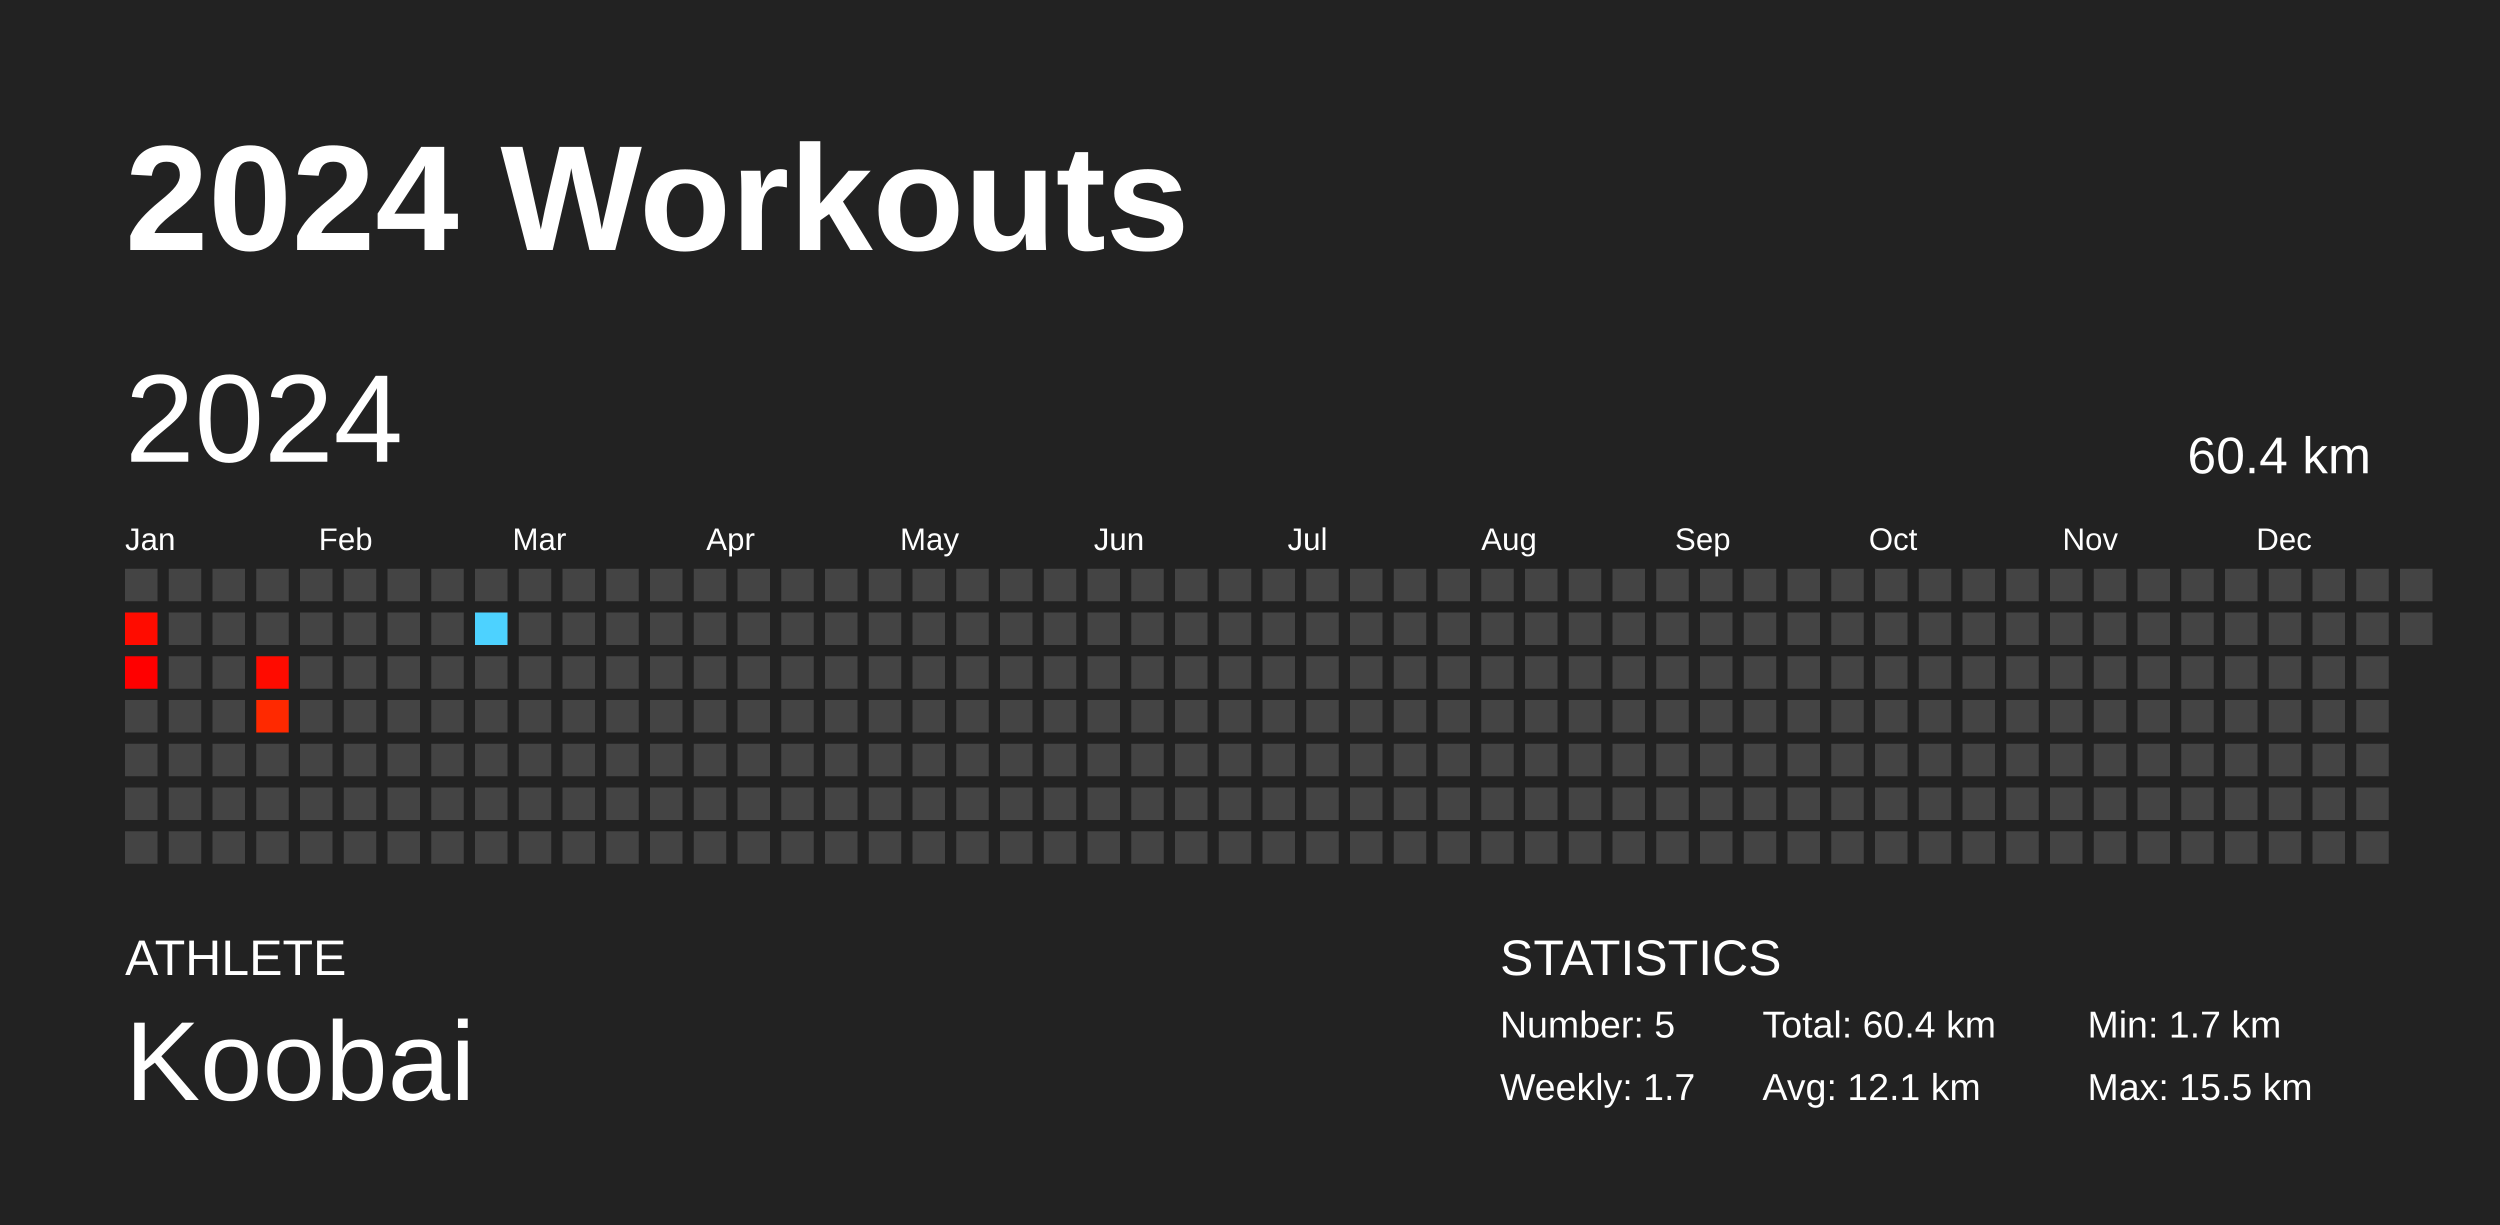
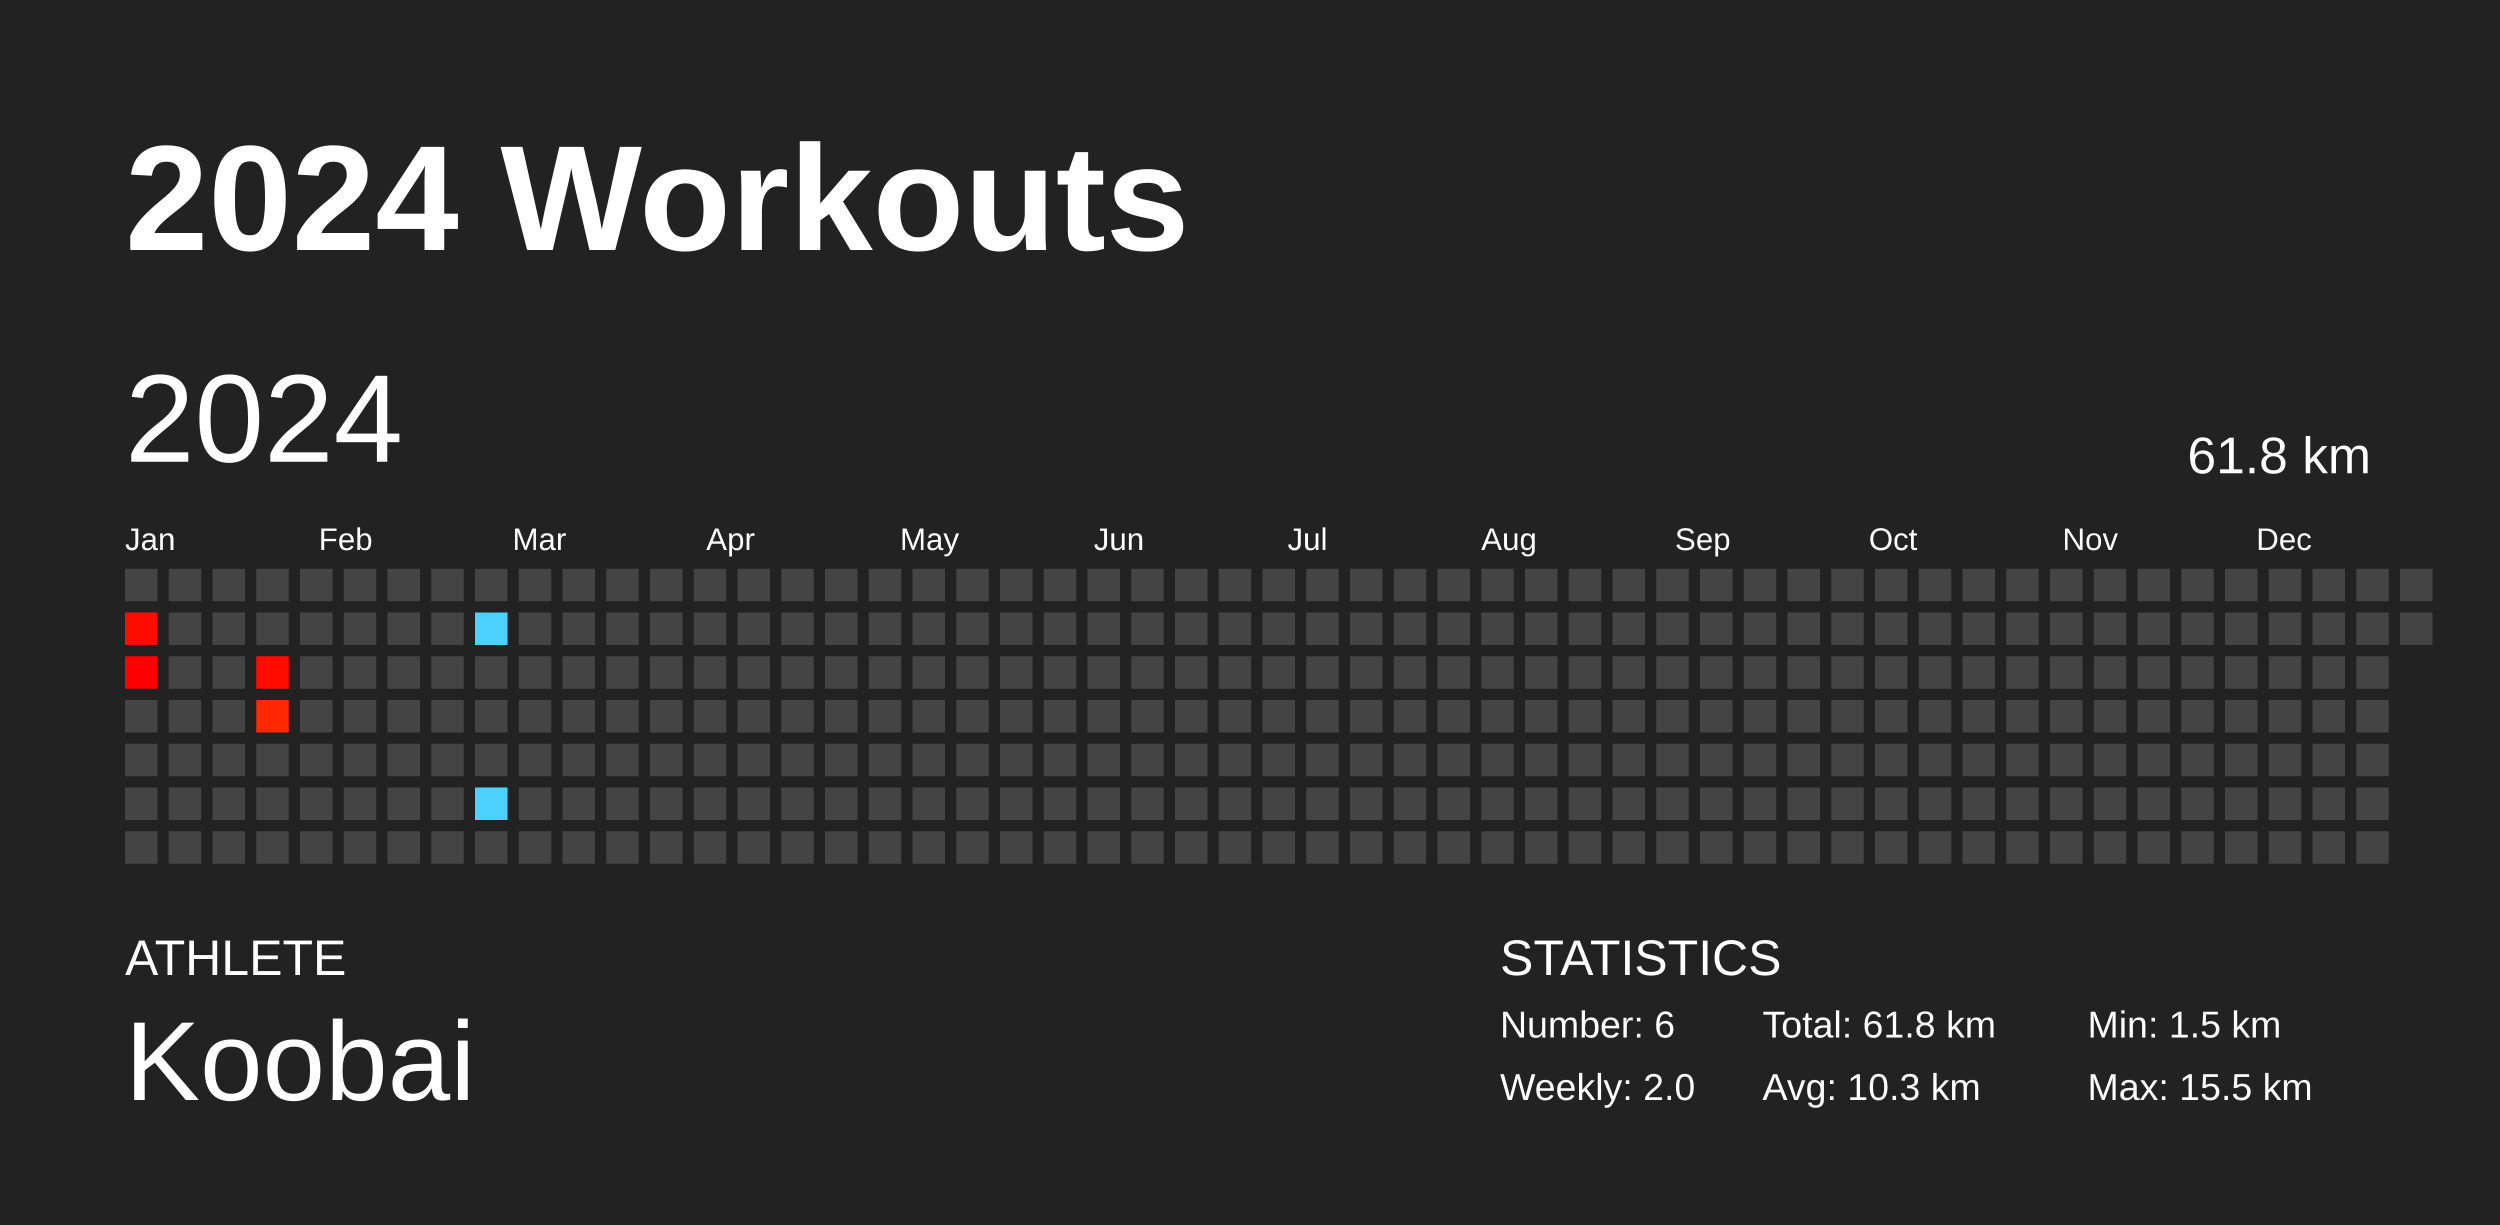
<svg xmlns="http://www.w3.org/2000/svg" baseProfile="full" height="98mm" version="1.1" viewBox="0,0,200,98" width="200mm">
  <defs />
  <rect fill="#222222" height="98" width="200" x="0" y="0" />
  <text fill="#FFFFFF" style="font-size:12px; font-family:Arial; font-weight:bold;" x="10" y="20">2024 Workouts</text>
  <text fill="#FFFFFF" style="font-size:4px; font-family:Arial" x="10" y="78">ATHLETE</text>
  <text fill="#FFFFFF" style="font-size:9px; font-family:Arial" x="10" y="88">Koobai</text>
  <text fill="#FFFFFF" style="font-size:4px; font-family:Arial" x="120" y="78">STATISTICS</text>
-   <text fill="#FFFFFF" style="font-size:3px; font-family:Arial" x="120" y="83">Number: 5</text>
-   <text fill="#FFFFFF" style="font-size:3px; font-family:Arial" x="120" y="88">Weekly: 1.7</text>
-   <text fill="#FFFFFF" style="font-size:3px; font-family:Arial" x="141" y="83">Total: 60.4 km</text>
-   <text fill="#FFFFFF" style="font-size:3px; font-family:Arial" x="141" y="88">Avg: 12.1 km</text>
-   <text fill="#FFFFFF" style="font-size:3px; font-family:Arial" x="167" y="83">Min: 1.7 km</text>
+   <text fill="#FFFFFF" style="font-size:3px; font-family:Arial" x="120" y="83">Number: 6</text>
+   <text fill="#FFFFFF" style="font-size:3px; font-family:Arial" x="120" y="88">Weekly: 2.0</text>
+   <text fill="#FFFFFF" style="font-size:3px; font-family:Arial" x="141" y="83">Total: 61.8 km</text>
+   <text fill="#FFFFFF" style="font-size:3px; font-family:Arial" x="141" y="88">Avg: 10.3 km</text>
+   <text fill="#FFFFFF" style="font-size:3px; font-family:Arial" x="167" y="83">Min: 1.5 km</text>
  <text fill="#FFFFFF" style="font-size:3px; font-family:Arial" x="167" y="88">Max: 15.5 km</text>
  <text dominant-baseline="hanging" fill="#FFFFFF" style="font-size:10.0px; font-family:Arial;" x="10" y="30">2024</text>
-   <text dominant-baseline="hanging" fill="#FFFFFF" style="font-size:4.125px; font-family:Arial;" x="175" y="35">60.4 km</text>
+   <text dominant-baseline="hanging" fill="#FFFFFF" style="font-size:4.125px; font-family:Arial;" x="175" y="35">61.8 km</text>
  <text fill="#FFFFFF" style="font-size:2.5px; font-family:Arial" x="10.0" y="44">Jan</text>
  <text fill="#FFFFFF" style="font-size:2.5px; font-family:Arial" x="25.5" y="44">Feb</text>
  <text fill="#FFFFFF" style="font-size:2.5px; font-family:Arial" x="41.0" y="44">Mar</text>
  <text fill="#FFFFFF" style="font-size:2.5px; font-family:Arial" x="56.5" y="44">Apr</text>
  <text fill="#FFFFFF" style="font-size:2.5px; font-family:Arial" x="72.0" y="44">May</text>
  <text fill="#FFFFFF" style="font-size:2.5px; font-family:Arial" x="87.5" y="44">Jun</text>
  <text fill="#FFFFFF" style="font-size:2.5px; font-family:Arial" x="103.0" y="44">Jul</text>
  <text fill="#FFFFFF" style="font-size:2.5px; font-family:Arial" x="118.5" y="44">Aug</text>
  <text fill="#FFFFFF" style="font-size:2.5px; font-family:Arial" x="134.0" y="44">Sep</text>
  <text fill="#FFFFFF" style="font-size:2.5px; font-family:Arial" x="149.5" y="44">Oct</text>
  <text fill="#FFFFFF" style="font-size:2.5px; font-family:Arial" x="165.0" y="44">Nov</text>
  <text fill="#FFFFFF" style="font-size:2.5px; font-family:Arial" x="180.5" y="44">Dec</text>
  <rect fill="#444444" height="2.6" width="2.6" x="10.0" y="45.5" />
  <rect fill="#ff0c00" height="2.6" width="2.6" x="10.0" y="49.0" />
  <rect fill="#ff0000" height="2.6" width="2.6" x="10.0" y="52.5" />
  <rect fill="#444444" height="2.6" width="2.6" x="10.0" y="56.0" />
  <rect fill="#444444" height="2.6" width="2.6" x="10.0" y="59.5" />
  <rect fill="#444444" height="2.6" width="2.6" x="10.0" y="63.0" />
  <rect fill="#444444" height="2.6" width="2.6" x="10.0" y="66.5" />
  <rect fill="#444444" height="2.6" width="2.6" x="13.5" y="45.5" />
  <rect fill="#444444" height="2.6" width="2.6" x="13.5" y="49.0" />
  <rect fill="#444444" height="2.6" width="2.6" x="13.5" y="52.5" />
  <rect fill="#444444" height="2.6" width="2.6" x="13.5" y="56.0" />
  <rect fill="#444444" height="2.6" width="2.6" x="13.5" y="59.5" />
  <rect fill="#444444" height="2.6" width="2.6" x="13.5" y="63.0" />
  <rect fill="#444444" height="2.6" width="2.6" x="13.5" y="66.5" />
  <rect fill="#444444" height="2.6" width="2.6" x="17.0" y="45.5" />
  <rect fill="#444444" height="2.6" width="2.6" x="17.0" y="49.0" />
  <rect fill="#444444" height="2.6" width="2.6" x="17.0" y="52.5" />
  <rect fill="#444444" height="2.6" width="2.6" x="17.0" y="56.0" />
  <rect fill="#444444" height="2.6" width="2.6" x="17.0" y="59.5" />
  <rect fill="#444444" height="2.6" width="2.6" x="17.0" y="63.0" />
  <rect fill="#444444" height="2.6" width="2.6" x="17.0" y="66.5" />
  <rect fill="#444444" height="2.6" width="2.6" x="20.5" y="45.5" />
  <rect fill="#444444" height="2.6" width="2.6" x="20.5" y="49.0" />
  <rect fill="#ff0b00" height="2.6" width="2.6" x="20.5" y="52.5" />
-   <rect fill="#ff2900" height="2.6" width="2.6" x="20.5" y="56.0" />
+   <rect fill="#ff2800" height="2.6" width="2.6" x="20.5" y="56.0" />
  <rect fill="#444444" height="2.6" width="2.6" x="20.5" y="59.5" />
  <rect fill="#444444" height="2.6" width="2.6" x="20.5" y="63.0" />
  <rect fill="#444444" height="2.6" width="2.6" x="20.5" y="66.5" />
  <rect fill="#444444" height="2.6" width="2.6" x="24.0" y="45.5" />
  <rect fill="#444444" height="2.6" width="2.6" x="24.0" y="49.0" />
  <rect fill="#444444" height="2.6" width="2.6" x="24.0" y="52.5" />
  <rect fill="#444444" height="2.6" width="2.6" x="24.0" y="56.0" />
  <rect fill="#444444" height="2.6" width="2.6" x="24.0" y="59.5" />
  <rect fill="#444444" height="2.6" width="2.6" x="24.0" y="63.0" />
  <rect fill="#444444" height="2.6" width="2.6" x="24.0" y="66.5" />
  <rect fill="#444444" height="2.6" width="2.6" x="27.5" y="45.5" />
  <rect fill="#444444" height="2.6" width="2.6" x="27.5" y="49.0" />
  <rect fill="#444444" height="2.6" width="2.6" x="27.5" y="52.5" />
  <rect fill="#444444" height="2.6" width="2.6" x="27.5" y="56.0" />
  <rect fill="#444444" height="2.6" width="2.6" x="27.5" y="59.5" />
  <rect fill="#444444" height="2.6" width="2.6" x="27.5" y="63.0" />
  <rect fill="#444444" height="2.6" width="2.6" x="27.5" y="66.5" />
  <rect fill="#444444" height="2.6" width="2.6" x="31.0" y="45.5" />
  <rect fill="#444444" height="2.6" width="2.6" x="31.0" y="49.0" />
  <rect fill="#444444" height="2.6" width="2.6" x="31.0" y="52.5" />
  <rect fill="#444444" height="2.6" width="2.6" x="31.0" y="56.0" />
  <rect fill="#444444" height="2.6" width="2.6" x="31.0" y="59.5" />
  <rect fill="#444444" height="2.6" width="2.6" x="31.0" y="63.0" />
  <rect fill="#444444" height="2.6" width="2.6" x="31.0" y="66.5" />
  <rect fill="#444444" height="2.6" width="2.6" x="34.5" y="45.5" />
  <rect fill="#444444" height="2.6" width="2.6" x="34.5" y="49.0" />
  <rect fill="#444444" height="2.6" width="2.6" x="34.5" y="52.5" />
  <rect fill="#444444" height="2.6" width="2.6" x="34.5" y="56.0" />
  <rect fill="#444444" height="2.6" width="2.6" x="34.5" y="59.5" />
  <rect fill="#444444" height="2.6" width="2.6" x="34.5" y="63.0" />
  <rect fill="#444444" height="2.6" width="2.6" x="34.5" y="66.5" />
  <rect fill="#444444" height="2.6" width="2.6" x="38.0" y="45.5" />
  <rect fill="#4dd2ff" height="2.6" width="2.6" x="38.0" y="49.0" />
  <rect fill="#444444" height="2.6" width="2.6" x="38.0" y="52.5" />
  <rect fill="#444444" height="2.6" width="2.6" x="38.0" y="56.0" />
  <rect fill="#444444" height="2.6" width="2.6" x="38.0" y="59.5" />
-   <rect fill="#444444" height="2.6" width="2.6" x="38.0" y="63.0" />
+   <rect fill="#4dd2ff" height="2.6" width="2.6" x="38.0" y="63.0" />
  <rect fill="#444444" height="2.6" width="2.6" x="38.0" y="66.5" />
  <rect fill="#444444" height="2.6" width="2.6" x="41.5" y="45.5" />
  <rect fill="#444444" height="2.6" width="2.6" x="41.5" y="49.0" />
  <rect fill="#444444" height="2.6" width="2.6" x="41.5" y="52.5" />
  <rect fill="#444444" height="2.6" width="2.6" x="41.5" y="56.0" />
  <rect fill="#444444" height="2.6" width="2.6" x="41.5" y="59.5" />
  <rect fill="#444444" height="2.6" width="2.6" x="41.5" y="63.0" />
  <rect fill="#444444" height="2.6" width="2.6" x="41.5" y="66.5" />
  <rect fill="#444444" height="2.6" width="2.6" x="45.0" y="45.5" />
  <rect fill="#444444" height="2.6" width="2.6" x="45.0" y="49.0" />
  <rect fill="#444444" height="2.6" width="2.6" x="45.0" y="52.5" />
  <rect fill="#444444" height="2.6" width="2.6" x="45.0" y="56.0" />
  <rect fill="#444444" height="2.6" width="2.6" x="45.0" y="59.5" />
  <rect fill="#444444" height="2.6" width="2.6" x="45.0" y="63.0" />
  <rect fill="#444444" height="2.6" width="2.6" x="45.0" y="66.5" />
  <rect fill="#444444" height="2.6" width="2.6" x="48.5" y="45.5" />
  <rect fill="#444444" height="2.6" width="2.6" x="48.5" y="49.0" />
  <rect fill="#444444" height="2.6" width="2.6" x="48.5" y="52.5" />
  <rect fill="#444444" height="2.6" width="2.6" x="48.5" y="56.0" />
  <rect fill="#444444" height="2.6" width="2.6" x="48.5" y="59.5" />
  <rect fill="#444444" height="2.6" width="2.6" x="48.5" y="63.0" />
  <rect fill="#444444" height="2.6" width="2.6" x="48.5" y="66.5" />
  <rect fill="#444444" height="2.6" width="2.6" x="52.0" y="45.5" />
  <rect fill="#444444" height="2.6" width="2.6" x="52.0" y="49.0" />
  <rect fill="#444444" height="2.6" width="2.6" x="52.0" y="52.5" />
  <rect fill="#444444" height="2.6" width="2.6" x="52.0" y="56.0" />
  <rect fill="#444444" height="2.6" width="2.6" x="52.0" y="59.5" />
  <rect fill="#444444" height="2.6" width="2.6" x="52.0" y="63.0" />
  <rect fill="#444444" height="2.6" width="2.6" x="52.0" y="66.5" />
  <rect fill="#444444" height="2.6" width="2.6" x="55.5" y="45.5" />
  <rect fill="#444444" height="2.6" width="2.6" x="55.5" y="49.0" />
  <rect fill="#444444" height="2.6" width="2.6" x="55.5" y="52.5" />
  <rect fill="#444444" height="2.6" width="2.6" x="55.5" y="56.0" />
  <rect fill="#444444" height="2.6" width="2.6" x="55.5" y="59.5" />
  <rect fill="#444444" height="2.6" width="2.6" x="55.5" y="63.0" />
  <rect fill="#444444" height="2.6" width="2.6" x="55.5" y="66.5" />
  <rect fill="#444444" height="2.6" width="2.6" x="59.0" y="45.5" />
  <rect fill="#444444" height="2.6" width="2.6" x="59.0" y="49.0" />
  <rect fill="#444444" height="2.6" width="2.6" x="59.0" y="52.5" />
  <rect fill="#444444" height="2.6" width="2.6" x="59.0" y="56.0" />
  <rect fill="#444444" height="2.6" width="2.6" x="59.0" y="59.5" />
  <rect fill="#444444" height="2.6" width="2.6" x="59.0" y="63.0" />
  <rect fill="#444444" height="2.6" width="2.6" x="59.0" y="66.5" />
  <rect fill="#444444" height="2.6" width="2.6" x="62.5" y="45.5" />
  <rect fill="#444444" height="2.6" width="2.6" x="62.5" y="49.0" />
  <rect fill="#444444" height="2.6" width="2.6" x="62.5" y="52.5" />
  <rect fill="#444444" height="2.6" width="2.6" x="62.5" y="56.0" />
  <rect fill="#444444" height="2.6" width="2.6" x="62.5" y="59.5" />
  <rect fill="#444444" height="2.6" width="2.6" x="62.5" y="63.0" />
  <rect fill="#444444" height="2.6" width="2.6" x="62.5" y="66.5" />
  <rect fill="#444444" height="2.6" width="2.6" x="66.0" y="45.5" />
  <rect fill="#444444" height="2.6" width="2.6" x="66.0" y="49.0" />
  <rect fill="#444444" height="2.6" width="2.6" x="66.0" y="52.5" />
  <rect fill="#444444" height="2.6" width="2.6" x="66.0" y="56.0" />
  <rect fill="#444444" height="2.6" width="2.6" x="66.0" y="59.5" />
  <rect fill="#444444" height="2.6" width="2.6" x="66.0" y="63.0" />
  <rect fill="#444444" height="2.6" width="2.6" x="66.0" y="66.5" />
  <rect fill="#444444" height="2.6" width="2.6" x="69.5" y="45.5" />
  <rect fill="#444444" height="2.6" width="2.6" x="69.5" y="49.0" />
  <rect fill="#444444" height="2.6" width="2.6" x="69.5" y="52.5" />
  <rect fill="#444444" height="2.6" width="2.6" x="69.5" y="56.0" />
  <rect fill="#444444" height="2.6" width="2.6" x="69.5" y="59.5" />
  <rect fill="#444444" height="2.6" width="2.6" x="69.5" y="63.0" />
  <rect fill="#444444" height="2.6" width="2.6" x="69.5" y="66.5" />
  <rect fill="#444444" height="2.6" width="2.6" x="73.0" y="45.5" />
  <rect fill="#444444" height="2.6" width="2.6" x="73.0" y="49.0" />
  <rect fill="#444444" height="2.6" width="2.6" x="73.0" y="52.5" />
  <rect fill="#444444" height="2.6" width="2.6" x="73.0" y="56.0" />
  <rect fill="#444444" height="2.6" width="2.6" x="73.0" y="59.5" />
  <rect fill="#444444" height="2.6" width="2.6" x="73.0" y="63.0" />
  <rect fill="#444444" height="2.6" width="2.6" x="73.0" y="66.5" />
  <rect fill="#444444" height="2.6" width="2.6" x="76.5" y="45.5" />
  <rect fill="#444444" height="2.6" width="2.6" x="76.5" y="49.0" />
  <rect fill="#444444" height="2.6" width="2.6" x="76.5" y="52.5" />
  <rect fill="#444444" height="2.6" width="2.6" x="76.5" y="56.0" />
  <rect fill="#444444" height="2.6" width="2.6" x="76.5" y="59.5" />
  <rect fill="#444444" height="2.6" width="2.6" x="76.5" y="63.0" />
  <rect fill="#444444" height="2.6" width="2.6" x="76.5" y="66.5" />
  <rect fill="#444444" height="2.6" width="2.6" x="80.0" y="45.5" />
  <rect fill="#444444" height="2.6" width="2.6" x="80.0" y="49.0" />
  <rect fill="#444444" height="2.6" width="2.6" x="80.0" y="52.5" />
  <rect fill="#444444" height="2.6" width="2.6" x="80.0" y="56.0" />
  <rect fill="#444444" height="2.6" width="2.6" x="80.0" y="59.5" />
  <rect fill="#444444" height="2.6" width="2.6" x="80.0" y="63.0" />
  <rect fill="#444444" height="2.6" width="2.6" x="80.0" y="66.5" />
  <rect fill="#444444" height="2.6" width="2.6" x="83.5" y="45.5" />
  <rect fill="#444444" height="2.6" width="2.6" x="83.5" y="49.0" />
  <rect fill="#444444" height="2.6" width="2.6" x="83.5" y="52.5" />
  <rect fill="#444444" height="2.6" width="2.6" x="83.5" y="56.0" />
  <rect fill="#444444" height="2.6" width="2.6" x="83.5" y="59.5" />
  <rect fill="#444444" height="2.6" width="2.6" x="83.5" y="63.0" />
  <rect fill="#444444" height="2.6" width="2.6" x="83.5" y="66.5" />
  <rect fill="#444444" height="2.6" width="2.6" x="87.0" y="45.5" />
  <rect fill="#444444" height="2.6" width="2.6" x="87.0" y="49.0" />
  <rect fill="#444444" height="2.6" width="2.6" x="87.0" y="52.5" />
  <rect fill="#444444" height="2.6" width="2.6" x="87.0" y="56.0" />
  <rect fill="#444444" height="2.6" width="2.6" x="87.0" y="59.5" />
  <rect fill="#444444" height="2.6" width="2.6" x="87.0" y="63.0" />
  <rect fill="#444444" height="2.6" width="2.6" x="87.0" y="66.5" />
  <rect fill="#444444" height="2.6" width="2.6" x="90.5" y="45.5" />
  <rect fill="#444444" height="2.6" width="2.6" x="90.5" y="49.0" />
  <rect fill="#444444" height="2.6" width="2.6" x="90.5" y="52.5" />
  <rect fill="#444444" height="2.6" width="2.6" x="90.5" y="56.0" />
  <rect fill="#444444" height="2.6" width="2.6" x="90.5" y="59.5" />
  <rect fill="#444444" height="2.6" width="2.6" x="90.5" y="63.0" />
  <rect fill="#444444" height="2.6" width="2.6" x="90.5" y="66.5" />
  <rect fill="#444444" height="2.6" width="2.6" x="94.0" y="45.5" />
  <rect fill="#444444" height="2.6" width="2.6" x="94.0" y="49.0" />
  <rect fill="#444444" height="2.6" width="2.6" x="94.0" y="52.5" />
  <rect fill="#444444" height="2.6" width="2.6" x="94.0" y="56.0" />
  <rect fill="#444444" height="2.6" width="2.6" x="94.0" y="59.5" />
  <rect fill="#444444" height="2.6" width="2.6" x="94.0" y="63.0" />
  <rect fill="#444444" height="2.6" width="2.6" x="94.0" y="66.5" />
  <rect fill="#444444" height="2.6" width="2.6" x="97.5" y="45.5" />
  <rect fill="#444444" height="2.6" width="2.6" x="97.5" y="49.0" />
  <rect fill="#444444" height="2.6" width="2.6" x="97.5" y="52.5" />
  <rect fill="#444444" height="2.6" width="2.6" x="97.5" y="56.0" />
  <rect fill="#444444" height="2.6" width="2.6" x="97.5" y="59.5" />
  <rect fill="#444444" height="2.6" width="2.6" x="97.5" y="63.0" />
  <rect fill="#444444" height="2.6" width="2.6" x="97.5" y="66.5" />
  <rect fill="#444444" height="2.6" width="2.6" x="101.0" y="45.5" />
  <rect fill="#444444" height="2.6" width="2.6" x="101.0" y="49.0" />
  <rect fill="#444444" height="2.6" width="2.6" x="101.0" y="52.5" />
  <rect fill="#444444" height="2.6" width="2.6" x="101.0" y="56.0" />
  <rect fill="#444444" height="2.6" width="2.6" x="101.0" y="59.5" />
  <rect fill="#444444" height="2.6" width="2.6" x="101.0" y="63.0" />
  <rect fill="#444444" height="2.6" width="2.6" x="101.0" y="66.5" />
  <rect fill="#444444" height="2.6" width="2.6" x="104.5" y="45.5" />
  <rect fill="#444444" height="2.6" width="2.6" x="104.5" y="49.0" />
  <rect fill="#444444" height="2.6" width="2.6" x="104.5" y="52.5" />
  <rect fill="#444444" height="2.6" width="2.6" x="104.5" y="56.0" />
  <rect fill="#444444" height="2.6" width="2.6" x="104.5" y="59.5" />
  <rect fill="#444444" height="2.6" width="2.6" x="104.5" y="63.0" />
  <rect fill="#444444" height="2.6" width="2.6" x="104.5" y="66.5" />
  <rect fill="#444444" height="2.6" width="2.6" x="108.0" y="45.5" />
  <rect fill="#444444" height="2.6" width="2.6" x="108.0" y="49.0" />
  <rect fill="#444444" height="2.6" width="2.6" x="108.0" y="52.5" />
  <rect fill="#444444" height="2.6" width="2.6" x="108.0" y="56.0" />
  <rect fill="#444444" height="2.6" width="2.6" x="108.0" y="59.5" />
  <rect fill="#444444" height="2.6" width="2.6" x="108.0" y="63.0" />
  <rect fill="#444444" height="2.6" width="2.6" x="108.0" y="66.5" />
  <rect fill="#444444" height="2.6" width="2.6" x="111.5" y="45.5" />
  <rect fill="#444444" height="2.6" width="2.6" x="111.5" y="49.0" />
  <rect fill="#444444" height="2.6" width="2.6" x="111.5" y="52.5" />
  <rect fill="#444444" height="2.6" width="2.6" x="111.5" y="56.0" />
  <rect fill="#444444" height="2.6" width="2.6" x="111.5" y="59.5" />
  <rect fill="#444444" height="2.6" width="2.6" x="111.5" y="63.0" />
  <rect fill="#444444" height="2.6" width="2.6" x="111.5" y="66.5" />
  <rect fill="#444444" height="2.6" width="2.6" x="115.0" y="45.5" />
  <rect fill="#444444" height="2.6" width="2.6" x="115.0" y="49.0" />
  <rect fill="#444444" height="2.6" width="2.6" x="115.0" y="52.5" />
  <rect fill="#444444" height="2.6" width="2.6" x="115.0" y="56.0" />
  <rect fill="#444444" height="2.6" width="2.6" x="115.0" y="59.5" />
  <rect fill="#444444" height="2.6" width="2.6" x="115.0" y="63.0" />
  <rect fill="#444444" height="2.6" width="2.6" x="115.0" y="66.5" />
  <rect fill="#444444" height="2.6" width="2.6" x="118.5" y="45.5" />
  <rect fill="#444444" height="2.6" width="2.6" x="118.5" y="49.0" />
  <rect fill="#444444" height="2.6" width="2.6" x="118.5" y="52.5" />
  <rect fill="#444444" height="2.6" width="2.6" x="118.5" y="56.0" />
  <rect fill="#444444" height="2.6" width="2.6" x="118.5" y="59.5" />
  <rect fill="#444444" height="2.6" width="2.6" x="118.5" y="63.0" />
  <rect fill="#444444" height="2.6" width="2.6" x="118.5" y="66.5" />
  <rect fill="#444444" height="2.6" width="2.6" x="122.0" y="45.5" />
  <rect fill="#444444" height="2.6" width="2.6" x="122.0" y="49.0" />
  <rect fill="#444444" height="2.6" width="2.6" x="122.0" y="52.5" />
  <rect fill="#444444" height="2.6" width="2.6" x="122.0" y="56.0" />
  <rect fill="#444444" height="2.6" width="2.6" x="122.0" y="59.5" />
  <rect fill="#444444" height="2.6" width="2.6" x="122.0" y="63.0" />
  <rect fill="#444444" height="2.6" width="2.6" x="122.0" y="66.5" />
  <rect fill="#444444" height="2.6" width="2.6" x="125.5" y="45.5" />
  <rect fill="#444444" height="2.6" width="2.6" x="125.5" y="49.0" />
  <rect fill="#444444" height="2.6" width="2.6" x="125.5" y="52.5" />
  <rect fill="#444444" height="2.6" width="2.6" x="125.5" y="56.0" />
  <rect fill="#444444" height="2.6" width="2.6" x="125.5" y="59.5" />
  <rect fill="#444444" height="2.6" width="2.6" x="125.5" y="63.0" />
  <rect fill="#444444" height="2.6" width="2.6" x="125.5" y="66.5" />
  <rect fill="#444444" height="2.6" width="2.6" x="129.0" y="45.5" />
  <rect fill="#444444" height="2.6" width="2.6" x="129.0" y="49.0" />
  <rect fill="#444444" height="2.6" width="2.6" x="129.0" y="52.5" />
  <rect fill="#444444" height="2.6" width="2.6" x="129.0" y="56.0" />
  <rect fill="#444444" height="2.6" width="2.6" x="129.0" y="59.5" />
  <rect fill="#444444" height="2.6" width="2.6" x="129.0" y="63.0" />
  <rect fill="#444444" height="2.6" width="2.6" x="129.0" y="66.5" />
  <rect fill="#444444" height="2.6" width="2.6" x="132.5" y="45.5" />
  <rect fill="#444444" height="2.6" width="2.6" x="132.5" y="49.0" />
  <rect fill="#444444" height="2.6" width="2.6" x="132.5" y="52.5" />
  <rect fill="#444444" height="2.6" width="2.6" x="132.5" y="56.0" />
  <rect fill="#444444" height="2.6" width="2.6" x="132.5" y="59.5" />
  <rect fill="#444444" height="2.6" width="2.6" x="132.5" y="63.0" />
  <rect fill="#444444" height="2.6" width="2.6" x="132.5" y="66.5" />
  <rect fill="#444444" height="2.6" width="2.6" x="136.0" y="45.5" />
  <rect fill="#444444" height="2.6" width="2.6" x="136.0" y="49.0" />
  <rect fill="#444444" height="2.6" width="2.6" x="136.0" y="52.5" />
  <rect fill="#444444" height="2.6" width="2.6" x="136.0" y="56.0" />
  <rect fill="#444444" height="2.6" width="2.6" x="136.0" y="59.5" />
  <rect fill="#444444" height="2.6" width="2.6" x="136.0" y="63.0" />
  <rect fill="#444444" height="2.6" width="2.6" x="136.0" y="66.5" />
  <rect fill="#444444" height="2.6" width="2.6" x="139.5" y="45.5" />
  <rect fill="#444444" height="2.6" width="2.6" x="139.5" y="49.0" />
  <rect fill="#444444" height="2.6" width="2.6" x="139.5" y="52.5" />
  <rect fill="#444444" height="2.6" width="2.6" x="139.5" y="56.0" />
  <rect fill="#444444" height="2.6" width="2.6" x="139.5" y="59.5" />
  <rect fill="#444444" height="2.6" width="2.6" x="139.5" y="63.0" />
  <rect fill="#444444" height="2.6" width="2.6" x="139.5" y="66.5" />
  <rect fill="#444444" height="2.6" width="2.6" x="143.0" y="45.5" />
  <rect fill="#444444" height="2.6" width="2.6" x="143.0" y="49.0" />
  <rect fill="#444444" height="2.6" width="2.6" x="143.0" y="52.5" />
  <rect fill="#444444" height="2.6" width="2.6" x="143.0" y="56.0" />
  <rect fill="#444444" height="2.6" width="2.6" x="143.0" y="59.5" />
  <rect fill="#444444" height="2.6" width="2.6" x="143.0" y="63.0" />
  <rect fill="#444444" height="2.6" width="2.6" x="143.0" y="66.5" />
  <rect fill="#444444" height="2.6" width="2.6" x="146.5" y="45.5" />
  <rect fill="#444444" height="2.6" width="2.6" x="146.5" y="49.0" />
  <rect fill="#444444" height="2.6" width="2.6" x="146.5" y="52.5" />
  <rect fill="#444444" height="2.6" width="2.6" x="146.5" y="56.0" />
  <rect fill="#444444" height="2.6" width="2.6" x="146.5" y="59.5" />
  <rect fill="#444444" height="2.6" width="2.6" x="146.5" y="63.0" />
  <rect fill="#444444" height="2.6" width="2.6" x="146.5" y="66.5" />
  <rect fill="#444444" height="2.6" width="2.6" x="150.0" y="45.5" />
  <rect fill="#444444" height="2.6" width="2.6" x="150.0" y="49.0" />
  <rect fill="#444444" height="2.6" width="2.6" x="150.0" y="52.5" />
  <rect fill="#444444" height="2.6" width="2.6" x="150.0" y="56.0" />
  <rect fill="#444444" height="2.6" width="2.6" x="150.0" y="59.5" />
  <rect fill="#444444" height="2.6" width="2.6" x="150.0" y="63.0" />
  <rect fill="#444444" height="2.6" width="2.6" x="150.0" y="66.5" />
  <rect fill="#444444" height="2.6" width="2.6" x="153.5" y="45.5" />
  <rect fill="#444444" height="2.6" width="2.6" x="153.5" y="49.0" />
  <rect fill="#444444" height="2.6" width="2.6" x="153.5" y="52.5" />
  <rect fill="#444444" height="2.6" width="2.6" x="153.5" y="56.0" />
  <rect fill="#444444" height="2.6" width="2.6" x="153.5" y="59.5" />
  <rect fill="#444444" height="2.6" width="2.6" x="153.5" y="63.0" />
  <rect fill="#444444" height="2.6" width="2.6" x="153.5" y="66.5" />
  <rect fill="#444444" height="2.6" width="2.6" x="157.0" y="45.5" />
  <rect fill="#444444" height="2.6" width="2.6" x="157.0" y="49.0" />
  <rect fill="#444444" height="2.6" width="2.6" x="157.0" y="52.5" />
  <rect fill="#444444" height="2.6" width="2.6" x="157.0" y="56.0" />
  <rect fill="#444444" height="2.6" width="2.6" x="157.0" y="59.5" />
  <rect fill="#444444" height="2.6" width="2.6" x="157.0" y="63.0" />
  <rect fill="#444444" height="2.6" width="2.6" x="157.0" y="66.5" />
  <rect fill="#444444" height="2.6" width="2.6" x="160.5" y="45.5" />
  <rect fill="#444444" height="2.6" width="2.6" x="160.5" y="49.0" />
  <rect fill="#444444" height="2.6" width="2.6" x="160.5" y="52.5" />
  <rect fill="#444444" height="2.6" width="2.6" x="160.5" y="56.0" />
  <rect fill="#444444" height="2.6" width="2.6" x="160.5" y="59.5" />
  <rect fill="#444444" height="2.6" width="2.6" x="160.5" y="63.0" />
  <rect fill="#444444" height="2.6" width="2.6" x="160.5" y="66.5" />
  <rect fill="#444444" height="2.6" width="2.6" x="164.0" y="45.5" />
  <rect fill="#444444" height="2.6" width="2.6" x="164.0" y="49.0" />
  <rect fill="#444444" height="2.6" width="2.6" x="164.0" y="52.5" />
  <rect fill="#444444" height="2.6" width="2.6" x="164.0" y="56.0" />
  <rect fill="#444444" height="2.6" width="2.6" x="164.0" y="59.5" />
  <rect fill="#444444" height="2.6" width="2.6" x="164.0" y="63.0" />
  <rect fill="#444444" height="2.6" width="2.6" x="164.0" y="66.5" />
  <rect fill="#444444" height="2.6" width="2.6" x="167.5" y="45.5" />
  <rect fill="#444444" height="2.6" width="2.6" x="167.5" y="49.0" />
  <rect fill="#444444" height="2.6" width="2.6" x="167.5" y="52.5" />
  <rect fill="#444444" height="2.6" width="2.6" x="167.5" y="56.0" />
  <rect fill="#444444" height="2.6" width="2.6" x="167.5" y="59.5" />
  <rect fill="#444444" height="2.6" width="2.6" x="167.5" y="63.0" />
  <rect fill="#444444" height="2.6" width="2.6" x="167.5" y="66.5" />
  <rect fill="#444444" height="2.6" width="2.6" x="171.0" y="45.5" />
  <rect fill="#444444" height="2.6" width="2.6" x="171.0" y="49.0" />
  <rect fill="#444444" height="2.6" width="2.6" x="171.0" y="52.5" />
  <rect fill="#444444" height="2.6" width="2.6" x="171.0" y="56.0" />
  <rect fill="#444444" height="2.6" width="2.6" x="171.0" y="59.5" />
  <rect fill="#444444" height="2.6" width="2.6" x="171.0" y="63.0" />
  <rect fill="#444444" height="2.6" width="2.6" x="171.0" y="66.5" />
  <rect fill="#444444" height="2.6" width="2.6" x="174.5" y="45.5" />
  <rect fill="#444444" height="2.6" width="2.6" x="174.5" y="49.0" />
  <rect fill="#444444" height="2.6" width="2.6" x="174.5" y="52.5" />
  <rect fill="#444444" height="2.6" width="2.6" x="174.5" y="56.0" />
  <rect fill="#444444" height="2.6" width="2.6" x="174.5" y="59.5" />
  <rect fill="#444444" height="2.6" width="2.6" x="174.5" y="63.0" />
  <rect fill="#444444" height="2.6" width="2.6" x="174.5" y="66.5" />
  <rect fill="#444444" height="2.6" width="2.6" x="178.0" y="45.5" />
  <rect fill="#444444" height="2.6" width="2.6" x="178.0" y="49.0" />
  <rect fill="#444444" height="2.6" width="2.6" x="178.0" y="52.5" />
  <rect fill="#444444" height="2.6" width="2.6" x="178.0" y="56.0" />
  <rect fill="#444444" height="2.6" width="2.6" x="178.0" y="59.5" />
  <rect fill="#444444" height="2.6" width="2.6" x="178.0" y="63.0" />
  <rect fill="#444444" height="2.6" width="2.6" x="178.0" y="66.5" />
  <rect fill="#444444" height="2.6" width="2.6" x="181.5" y="45.5" />
  <rect fill="#444444" height="2.6" width="2.6" x="181.5" y="49.0" />
  <rect fill="#444444" height="2.6" width="2.6" x="181.5" y="52.5" />
  <rect fill="#444444" height="2.6" width="2.6" x="181.5" y="56.0" />
  <rect fill="#444444" height="2.6" width="2.6" x="181.5" y="59.5" />
  <rect fill="#444444" height="2.6" width="2.6" x="181.5" y="63.0" />
  <rect fill="#444444" height="2.6" width="2.6" x="181.5" y="66.5" />
  <rect fill="#444444" height="2.6" width="2.6" x="185.0" y="45.5" />
  <rect fill="#444444" height="2.6" width="2.6" x="185.0" y="49.0" />
  <rect fill="#444444" height="2.6" width="2.6" x="185.0" y="52.5" />
  <rect fill="#444444" height="2.6" width="2.6" x="185.0" y="56.0" />
  <rect fill="#444444" height="2.6" width="2.6" x="185.0" y="59.5" />
  <rect fill="#444444" height="2.6" width="2.6" x="185.0" y="63.0" />
  <rect fill="#444444" height="2.6" width="2.6" x="185.0" y="66.5" />
  <rect fill="#444444" height="2.6" width="2.6" x="188.5" y="45.5" />
  <rect fill="#444444" height="2.6" width="2.6" x="188.5" y="49.0" />
  <rect fill="#444444" height="2.6" width="2.6" x="188.5" y="52.5" />
  <rect fill="#444444" height="2.6" width="2.6" x="188.5" y="56.0" />
  <rect fill="#444444" height="2.6" width="2.6" x="188.5" y="59.5" />
  <rect fill="#444444" height="2.6" width="2.6" x="188.5" y="63.0" />
  <rect fill="#444444" height="2.6" width="2.6" x="188.5" y="66.5" />
  <rect fill="#444444" height="2.6" width="2.6" x="192.0" y="45.5" />
  <rect fill="#444444" height="2.6" width="2.6" x="192.0" y="49.0" />
</svg>
